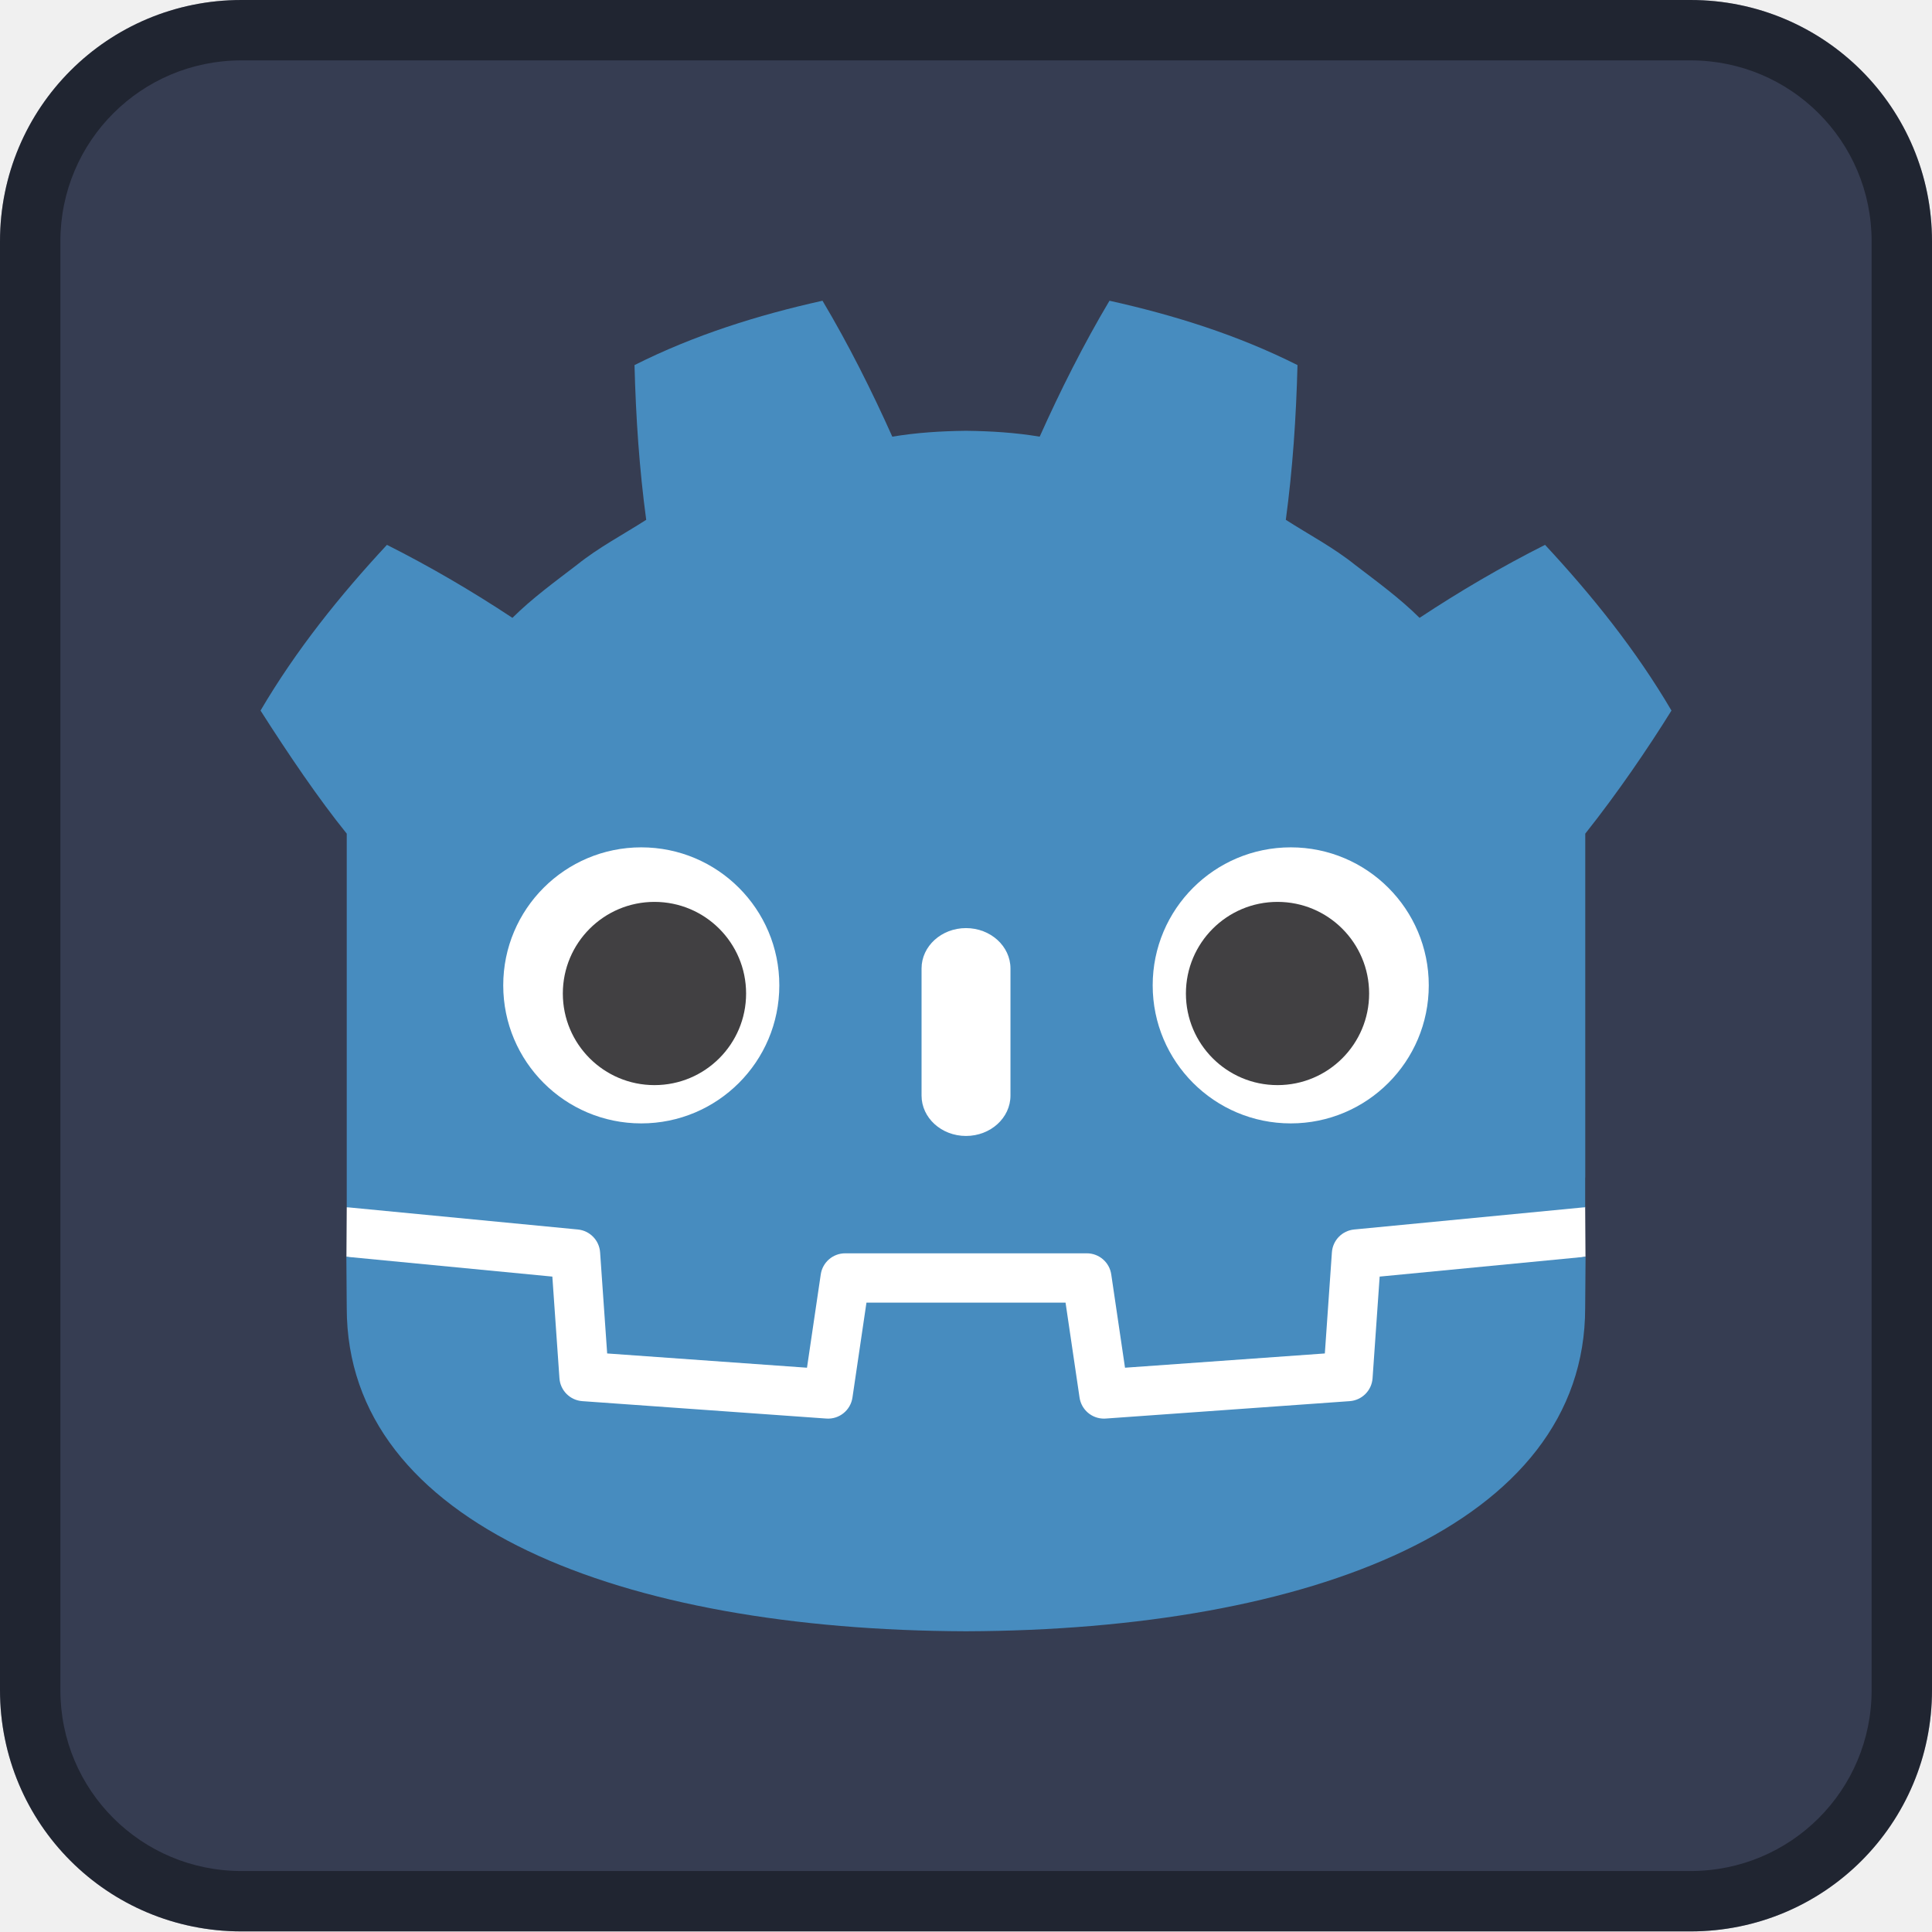
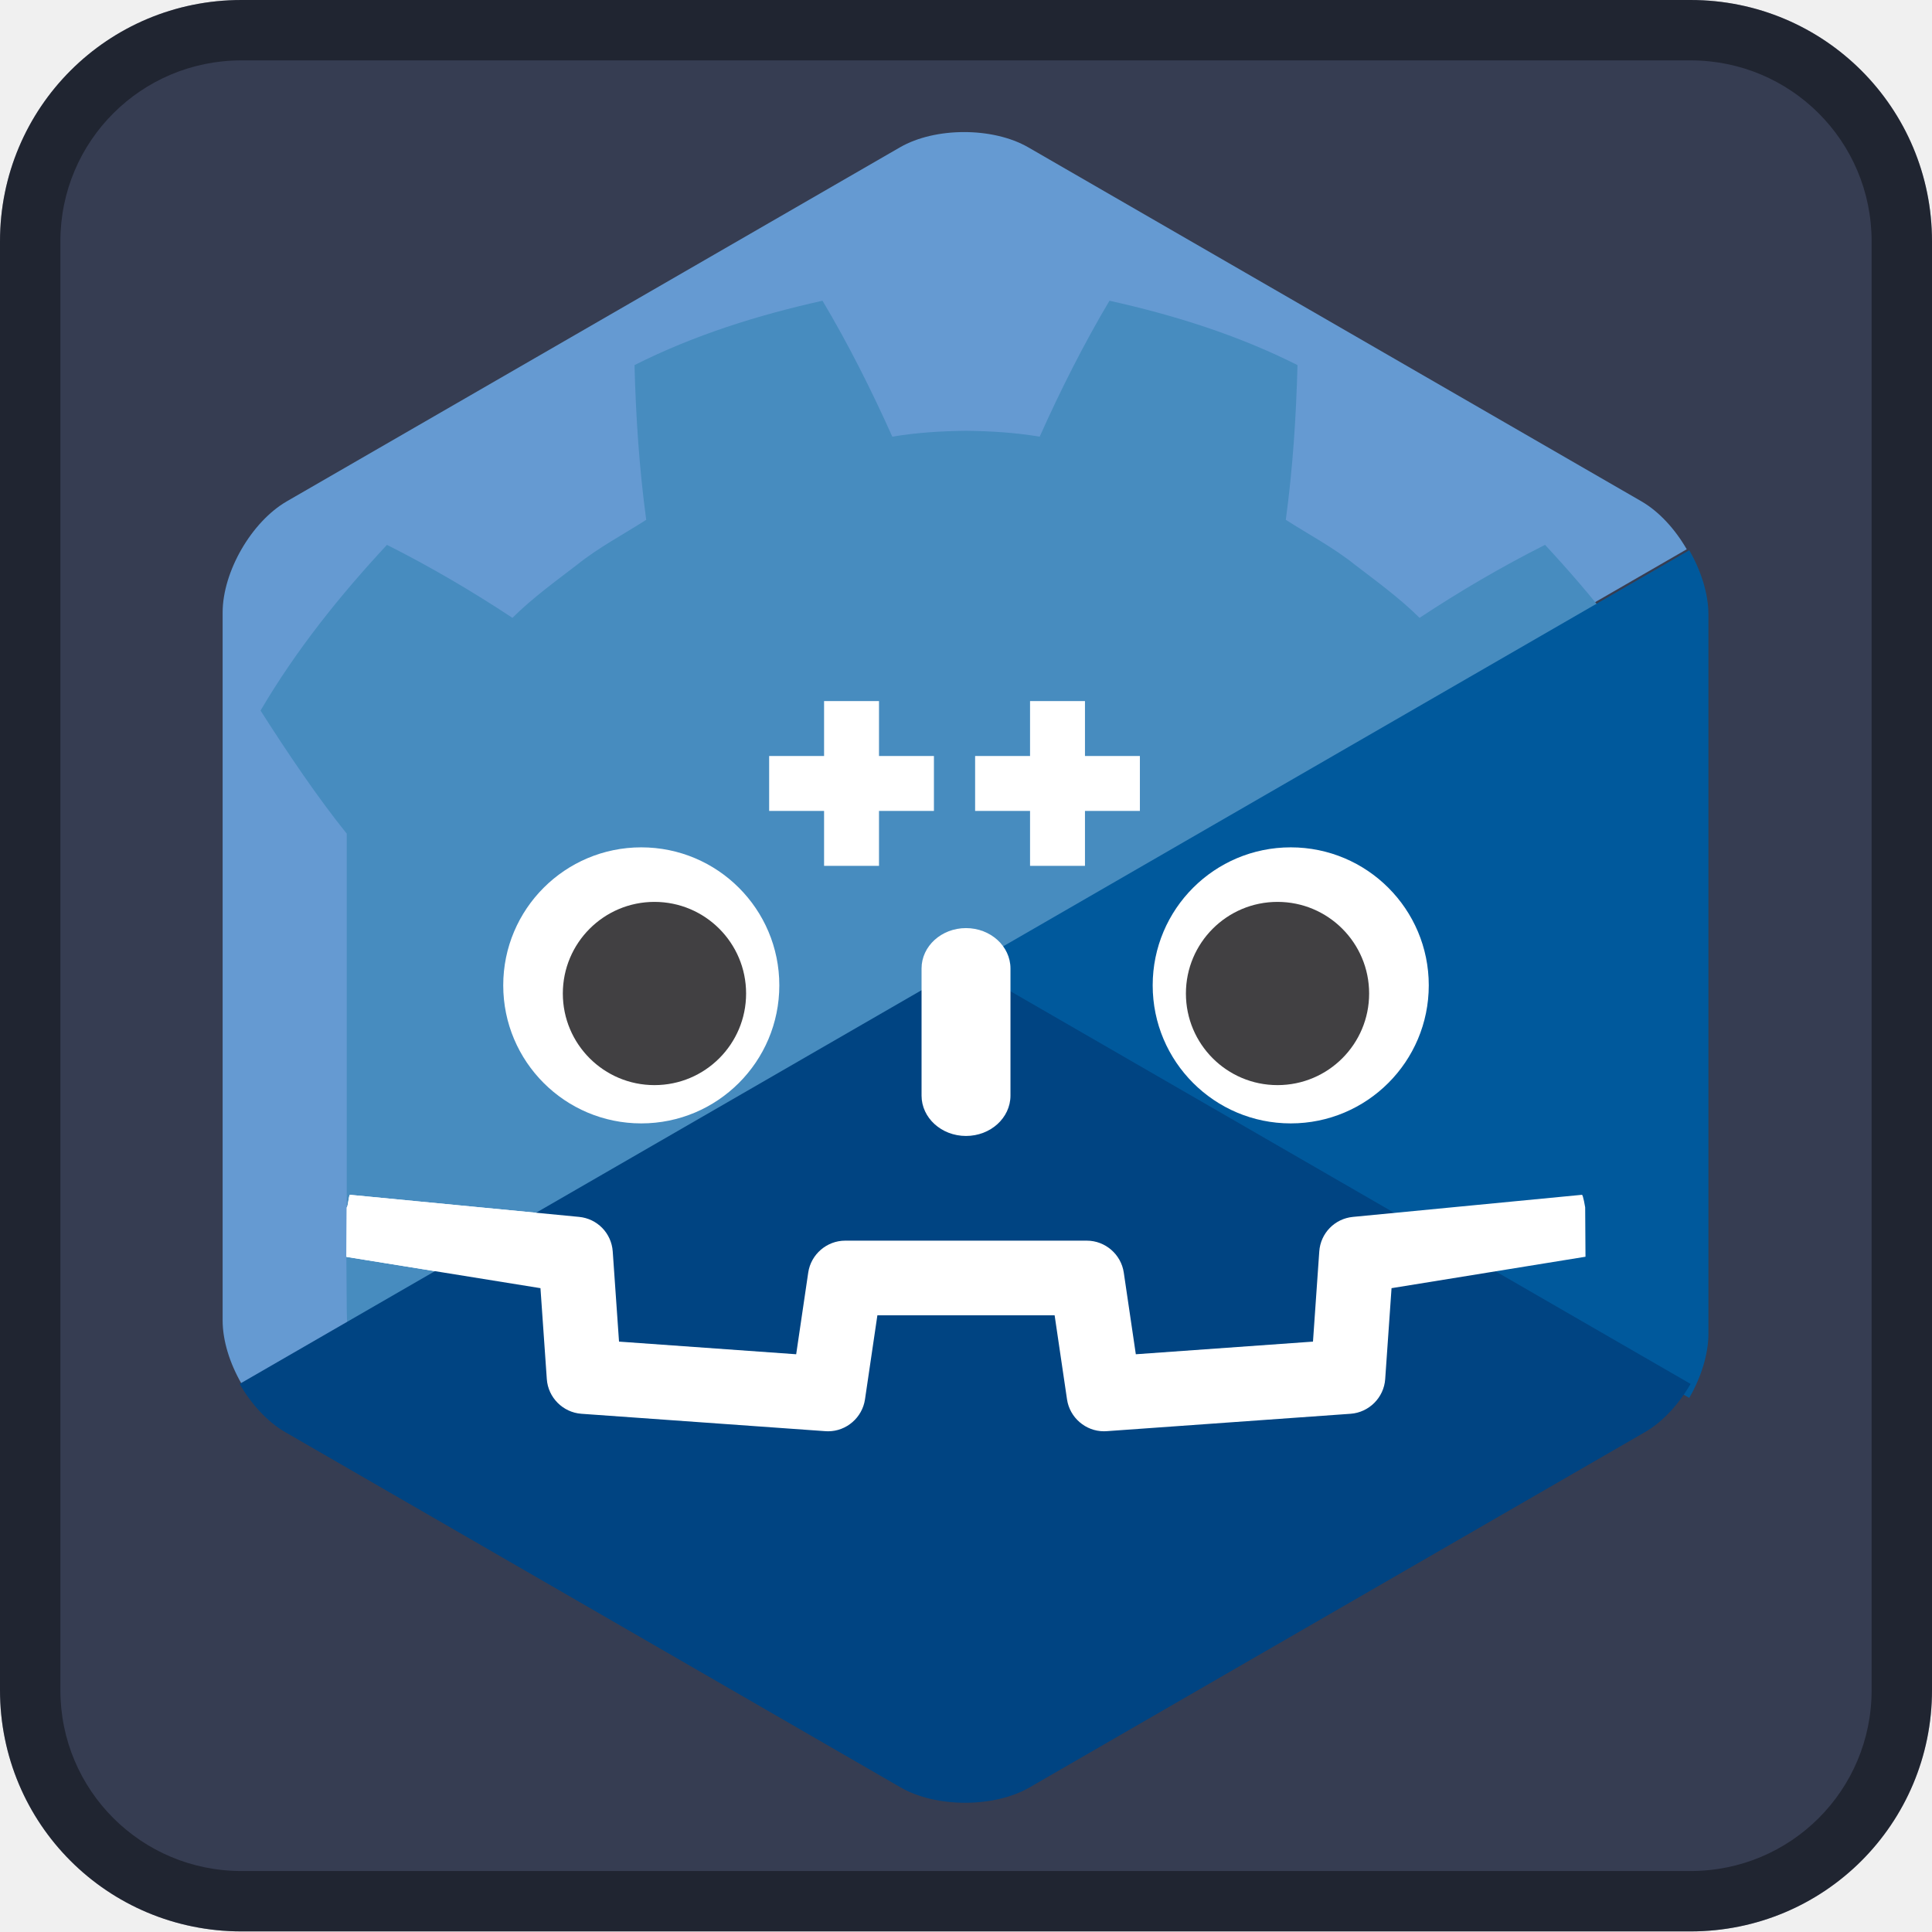
- <svg xmlns="http://www.w3.org/2000/svg" height="128" width="128">
-   <g transform="translate(32 32)">
-     <path d="m-16-32c-8.86 0-16 7.13-16 15.99v95.98c0 8.86 7.13 15.99 16 15.99h96c8.86 0 16-7.13 16-15.99v-95.98c0-8.85-7.14-15.99-16-15.99z" fill="#363d52" />
-     <path d="m-16-32c-8.86 0-16 7.13-16 15.99v95.98c0 8.86 7.13 15.99 16 15.99h96c8.86 0 16-7.13 16-15.99v-95.98c0-8.85-7.14-15.99-16-15.99zm0 4h96c6.64 0 12 5.35 12 11.99v95.98c0 6.64-5.35 11.99-12 11.99h-96c-6.64 0-12-5.35-12-11.99v-95.98c0-6.64 5.36-11.99 12-11.99z" fill-opacity=".4" />
+ <svg xmlns="http://www.w3.org/2000/svg" width="92.16pt" height="92.16pt" viewBox="0 0 92.16 92.16">
+   <defs />
+   <g id="group0" transform="matrix(0.72 0 0 0.72 23.04 23.04)" fill="none">
+     <path id="shape0" transform="translate(-32, -32)" fill="#363d52" stroke-opacity="0" stroke="#000000" stroke-width="0" stroke-linecap="square" stroke-linejoin="bevel" d="M16 7.10543e-15C7.14 7.10543e-15 0 7.13 0 15.99L0 111.97C0 120.83 7.13 127.96 16 127.96L112 127.96C120.86 127.96 128 120.83 128 111.97L128 15.99C128 7.14 120.86 0 112 0Z" />
+     <path id="shape1" transform="translate(-32, -32)" fill="#000000" fill-opacity="0.4" stroke-opacity="0" stroke="#000000" stroke-width="0" stroke-linecap="square" stroke-linejoin="bevel" d="M16 7.10543e-15C7.14 7.10543e-15 0 7.13 0 15.99L0 111.97C0 120.83 7.13 127.96 16 127.96L112 127.96C120.86 127.96 128 120.83 128 111.97L128 15.99C128 7.14 120.86 0 112 0ZM16 4L112 4C118.64 4 124 9.35 124 15.99L124 111.97C124 118.61 118.65 123.96 112 123.96L16 123.96C9.36 123.96 4 118.61 4 111.97L4 15.99C4 9.35 9.36 4 16 4Z" />
  </g>
-   <g stroke-width="9.927" transform="matrix(.1007308 0 0 .1007308 12.42592 2.256365)">
-     <path d="m0 0s-.325 1.994-.515 1.976l-36.182-3.491c-2.879-.278-5.115-2.574-5.317-5.459l-.994-14.247-27.992-1.997-1.904 12.912c-.424 2.872-2.932 5.037-5.835 5.037h-38.188c-2.902 0-5.41-2.165-5.834-5.037l-1.905-12.912-27.992 1.997-.994 14.247c-.202 2.886-2.438 5.182-5.317 5.46l-36.2 3.49c-.187.018-.324-1.978-.511-1.978l-.049-7.83 30.658-4.944 1.004-14.374c.203-2.91 2.551-5.263 5.463-5.472l38.551-2.75c.146-.01.29-.016.434-.016 2.897 0 5.401 2.166 5.825 5.038l1.959 13.286h28.005l1.959-13.286c.423-2.871 2.93-5.037 5.831-5.037.142 0 .284.005.423.015l38.556 2.75c2.911.209 5.26 2.562 5.463 5.472l1.003 14.374 30.645 4.966z" fill="#fff" transform="matrix(4.162611 0 0 -4.162611 919.2406 771.6719)" />
-     <path d="m0 0v-47.514-6.035-5.492c.108-.001.216-.005.323-.015l36.196-3.49c1.896-.183 3.382-1.709 3.514-3.609l1.116-15.978 31.574-2.253 2.175 14.747c.282 1.912 1.922 3.329 3.856 3.329h38.188c1.933 0 3.573-1.417 3.855-3.329l2.175-14.747 31.575 2.253 1.115 15.978c.133 1.9 1.618 3.425 3.514 3.609l36.182 3.49c.107.01.214.014.322.015v4.711l.015.005v54.325c5.097 6.416 9.923 13.494 13.621 19.449-5.651 9.62-12.575 18.217-19.976 26.182-6.864-3.455-13.531-7.369-19.828-11.534-3.151 3.132-6.7 5.694-10.186 8.372-3.425 2.751-7.285 4.768-10.946 7.118 1.09 8.117 1.629 16.108 1.846 24.448-9.446 4.754-19.519 7.906-29.708 10.17-4.068-6.837-7.788-14.241-11.028-21.479-3.842.642-7.702.88-11.567.926v.006c-.027 0-.052-.006-.075-.006-.024 0-.049.006-.073.006v-.006c-3.872-.046-7.729-.284-11.572-.926-3.238 7.238-6.956 14.642-11.03 21.479-10.184-2.264-20.258-5.416-29.703-10.17.216-8.34.755-16.331 1.848-24.448-3.668-2.35-7.523-4.367-10.949-7.118-3.481-2.678-7.036-5.24-10.188-8.372-6.297 4.165-12.962 8.079-19.828 11.534-7.401-7.965-14.321-16.562-19.974-26.182 4.443-6.974 9.208-13.983 13.621-19.449z" fill="#478cbf" transform="matrix(4.162611 0 0 -4.162611 104.6989 525.907)" />
-     <path d="m0 0-1.121-16.063c-.135-1.936-1.675-3.477-3.611-3.616l-38.555-2.751c-.094-.007-.188-.01-.281-.01-1.916 0-3.569 1.406-3.852 3.33l-2.211 14.994h-31.459l-2.211-14.994c-.297-2.018-2.101-3.469-4.133-3.32l-38.555 2.751c-1.936.139-3.476 1.68-3.611 3.616l-1.121 16.063-32.547 3.138c.015-3.498.06-7.33.06-8.093 0-34.374 43.605-50.896 97.781-51.086h.066.067c54.176.19 97.766 16.712 97.766 51.086 0 .777.047 4.593.063 8.093z" fill="#478cbf" transform="matrix(4.162611 0 0 -4.162611 784.0714 817.2428)" />
-     <path d="m0 0c0-12.052-9.765-21.815-21.813-21.815-12.042 0-21.81 9.763-21.81 21.815 0 12.044 9.768 21.802 21.81 21.802 12.048 0 21.813-9.758 21.813-21.802" fill="#fff" transform="matrix(4.162611 0 0 -4.162611 389.2148 625.671)" />
-     <path d="m0 0c0-7.994-6.479-14.473-14.479-14.473-7.996 0-14.479 6.479-14.479 14.473s6.483 14.479 14.479 14.479c8 0 14.479-6.485 14.479-14.479" fill="#414042" transform="matrix(4.162611 0 0 -4.162611 367.3669 631.0568)" />
-     <path d="m0 0c-3.878 0-7.021 2.858-7.021 6.381v20.081c0 3.52 3.143 6.381 7.021 6.381s7.028-2.861 7.028-6.381v-20.081c0-3.523-3.15-6.381-7.028-6.381" fill="#fff" transform="matrix(4.162611 0 0 -4.162611 511.9934 724.7395)" />
-     <path d="m0 0c0-12.052 9.765-21.815 21.815-21.815 12.041 0 21.808 9.763 21.808 21.815 0 12.044-9.767 21.802-21.808 21.802-12.05 0-21.815-9.758-21.815-21.802" fill="#fff" transform="matrix(4.162611 0 0 -4.162611 634.7871 625.671)" />
-     <path d="m0 0c0-7.994 6.477-14.473 14.471-14.473 8.002 0 14.479 6.479 14.479 14.473s-6.477 14.479-14.479 14.479c-7.994 0-14.471-6.485-14.471-14.479" fill="#414042" transform="matrix(4.162611 0 0 -4.162611 656.6406 631.0568)" />
+   <path id="shape2" transform="matrix(0.2311765 -1.17701540464848e-16 -2.17292551771013e-16 0.2311765 10.62 6.3)" fill="#659ad2" stroke-opacity="0" stroke="#000000" stroke-width="0" stroke-linecap="square" stroke-linejoin="bevel" d="M302.108 86.087C299.706 81.927 296.393 78.294 292.75 76.19L166.25 3.156C158.963 -1.052 147.037 -1.052 139.75 3.156L13.25 76.19C5.962 80.397 0 90.725 0 99.14L0 245.209C0 249.417 1.491 254.103 3.893 258.262L153 172.175Z" />
+   <path id="shape11" transform="matrix(0.3018982 0 0 -0.3018982 12.42792 65.24258)" fill="#478cbf" stroke-opacity="0" stroke="#000000" stroke-width="0" stroke-linecap="square" stroke-linejoin="bevel" d="M13.621 84.386L13.621 36.872L13.621 30.837L13.621 25.345C13.729 25.344 13.837 25.34 13.944 25.33L50.14 21.84C52.036 21.657 53.522 20.131 53.654 18.231L54.77 2.253L86.344 0L88.519 14.747C88.801 16.659 90.441 18.076 92.375 18.076L130.563 18.076C132.496 18.076 134.136 16.659 134.418 14.747L136.593 0L168.168 2.253L169.283 18.231C169.416 20.131 170.901 21.656 172.797 21.84L208.979 25.33C209.086 25.34 209.193 25.344 209.301 25.345L209.301 30.056L209.316 30.061L209.316 84.386C214.413 90.802 219.239 97.88 222.937 103.835C217.286 113.455 210.362 122.052 202.961 130.017C196.097 126.562 189.43 122.648 183.133 118.483C179.982 121.615 176.433 124.177 172.947 126.855C169.522 129.606 165.662 131.623 162.001 133.973C163.091 142.09 163.63 150.081 163.847 158.421C154.401 163.175 144.328 166.327 134.139 168.591C130.071 161.754 126.351 154.35 123.111 147.112C119.269 147.754 115.409 147.992 111.544 148.038L111.544 148.044C111.517 148.044 111.492 148.038 111.469 148.038C111.445 148.038 111.42 148.044 111.396 148.044L111.396 148.038C107.524 147.992 103.667 147.754 99.824 147.112C96.586 154.35 92.868 161.754 88.794 168.591C78.61 166.327 68.536 163.175 59.091 158.421C59.307 150.081 59.846 142.09 60.939 133.973C57.271 131.623 53.416 129.606 49.99 126.855C46.509 124.177 42.954 121.615 39.802 118.483C33.505 122.648 26.84 126.562 19.974 130.017C12.573 122.052 5.653 113.455 0 103.835C4.443 96.861 9.208 89.852 13.621 84.386Z" />
+   <path id="shape21" transform="matrix(0.3018982 0 0 -0.3018982 16.52204 77.81475)" fill="#478cbf" stroke-opacity="0" stroke="#000000" stroke-width="0" stroke-linecap="square" stroke-linejoin="bevel" d="M163.268 56.041L162.147 39.978C162.012 38.042 160.472 36.501 158.536 36.362L119.981 33.611C119.887 33.604 119.793 33.601 119.7 33.601C117.784 33.601 116.131 35.007 115.848 36.931L113.637 51.925L82.178 51.925L79.967 36.931C79.67 34.913 77.866 33.462 75.834 33.611L37.279 36.362C35.343 36.501 33.803 38.042 33.668 39.978L32.547 56.041L0 59.179C0.015 55.681 0.06 51.849 0.06 51.086C0.06 16.712 43.665 0.19 97.841 0L97.907 0L97.974 0C152.15 0.19 195.74 16.712 195.74 51.086C195.74 51.863 195.787 55.679 195.803 59.179Z" />
+   <path id="shape01" transform="matrix(0.3018982 0 0 -0.3018982 16.52542 68.27455)" fill="#ffffff" stroke-opacity="0" stroke="#000000" stroke-width="0" stroke-linecap="square" stroke-linejoin="bevel" d="M195.729 35.388C195.729 35.388 195.404 37.382 195.214 37.364L159.032 33.873C156.153 33.595 153.917 31.299 153.715 28.414L152.721 14.167L124.729 12.17L122.825 25.082C122.401 27.954 119.893 30.119 116.99 30.119L78.802 30.119C75.9 30.119 73.392 27.954 72.968 25.082L71.063 12.17L43.071 14.167L42.077 28.414C41.875 31.3 39.639 33.596 36.76 33.874L0.56 37.364C0.373 37.382 0.236 35.386 0.049 35.386L0 27.556L30.658 22.612L31.662 8.238C31.865 5.328 34.213 2.975 37.125 2.766L75.676 0.016C75.822 0.006 75.966 0 76.11 0C79.007 0 81.511 2.166 81.935 5.038L83.894 18.324L111.899 18.324L113.858 5.038C114.281 2.167 116.788 0.001 119.689 0.001C119.831 0.001 119.973 0.006 120.112 0.016L158.668 2.766C161.579 2.975 163.928 5.328 164.131 8.238L165.134 22.612L195.779 27.578Z" />
+   <path id="shape02" transform="matrix(0.2311765 0 0 0.2311765 45.5625 26.24652)" fill="#00599c" stroke-opacity="0" stroke="#000000" stroke-width="0" stroke-linecap="square" stroke-linejoin="bevel" d="M151.478 174.912C153.917 170.687 155.433 165.926 155.433 161.652L155.433 13.26C155.433 8.985 153.92 4.225 151.479 0L0 87.456Z" />
+   <path id="shape12" transform="matrix(0.2311765 0 0 0.2311765 11.42997 46.035)" fill="#004482" stroke-opacity="0" stroke="#000000" stroke-width="0" stroke-linecap="square" stroke-linejoin="bevel" d="M163.001 169.688L290.002 96.365C293.661 94.252 296.986 90.605 299.396 86.428L149.698 0L0 86.429C2.411 90.605 5.737 94.253 9.394 96.365L136.396 169.688C143.712 173.913 155.685 173.913 163.001 169.688Z" />
+   <path id="shape3" transform="matrix(0.3018982 0 0 -0.3018982 24.00522 53.58801)" fill="#ffffff" stroke-opacity="0" stroke="#000000" stroke-width="0" stroke-linecap="square" stroke-linejoin="bevel" d="M43.623 21.815C43.623 9.763 33.858 0 21.81 0C9.768 0 0 9.763 0 21.815C0 33.859 9.768 43.617 21.81 43.617C33.858 43.617 43.623 33.859 43.623 21.815" />
+   <path id="shape4" transform="matrix(0.3018982 0 0 -0.3018982 26.848 51.76208)" fill="#414042" stroke-opacity="0" stroke="#000000" stroke-width="0" stroke-linecap="square" stroke-linejoin="bevel" d="M28.958 14.473C28.958 6.479 22.479 0 14.479 0C6.483 0 0 6.479 0 14.473C0 22.467 6.483 28.952 14.479 28.952C22.479 28.952 28.958 22.467 28.958 14.473" />
+   <path id="shape5" transform="matrix(0.3018982 0 0 -0.3018982 43.95995 54.18716)" fill="#ffffff" stroke-opacity="0" stroke="#000000" stroke-width="0" stroke-linecap="square" stroke-linejoin="bevel" d="M7.021 0C3.143 0 0 2.858 0 6.381L0 26.462C0 29.982 3.143 32.843 7.021 32.843C10.899 32.843 14.049 29.982 14.049 26.462L14.049 6.381C14.049 2.858 10.899 3.55271e-15 7.021 3.55271e-15" />
+   <path id="shape6" transform="matrix(0.3018982 0 0 -0.3018982 54.98533 53.58801)" fill="#ffffff" stroke-opacity="0" stroke="#000000" stroke-width="0" stroke-linecap="square" stroke-linejoin="bevel" d="M0 21.815C0 9.763 9.765 0 21.815 0C33.856 0 43.623 9.763 43.623 21.815C43.623 33.859 33.856 43.617 21.815 43.617C9.765 43.617 3.55271e-15 33.859 3.55271e-15 21.815" />
+   <path id="shape7" transform="matrix(0.3018982 0 0 -0.3018982 56.57028 51.76208)" fill="#414042" stroke-opacity="0" stroke="#000000" stroke-width="0" stroke-linecap="square" stroke-linejoin="bevel" d="M0 14.473C0 6.479 6.477 0 14.471 0C22.473 0 28.95 6.479 28.95 14.473C28.95 22.467 22.473 28.952 14.471 28.952C6.477 28.952 0 22.467 0 14.473" />
+   <path id="shape03" transform="matrix(0.3018982 0 0 -0.3018982 16.52542 68.27455)" fill="#ffffff" stroke-opacity="0" stroke="#000000" stroke-width="0" stroke-linecap="square" stroke-linejoin="bevel" d="M195.729 35.388C195.729 35.388 195.404 37.382 195.214 37.364L159.032 33.873C156.153 33.595 153.917 31.299 153.715 28.414L152.721 14.167L124.729 12.17L122.825 25.082C122.401 27.954 119.893 30.119 116.99 30.119L78.802 30.119C75.9 30.119 73.392 27.954 72.968 25.082L71.063 12.17L43.071 14.167L42.077 28.414C41.875 31.3 39.639 33.596 36.76 33.874L0.56 37.364C0.373 37.382 0.236 35.386 0.049 35.386L0 27.556L30.658 22.612L31.662 8.238C31.865 5.328 34.213 2.975 37.125 2.766L75.676 0.016C75.822 0.006 75.966 0 76.11 0C79.007 0 81.511 2.166 81.935 5.038L83.894 18.324L111.899 18.324L113.858 5.038C114.281 2.167 116.788 0.001 119.689 0.001C119.831 0.001 119.973 0.006 120.112 0.016L158.668 2.766C161.579 2.975 163.928 5.328 164.131 8.238L165.134 22.612L195.779 27.578Z" />
+   <g id="group1" transform="matrix(0.2311765 0 0 0.2311765 -14.4 -2.43)" fill="none">
+     <path id="shape13" transform="translate(221, 155.175)" fill="#ffffff" stroke-opacity="0" stroke="#000000" stroke-width="0" stroke-linecap="square" stroke-linejoin="bevel" d="M34 11.333L22.666 11.333L22.666 0L11.334 0L11.334 11.333L0 11.333L0 22.666L11.334 22.666L11.334 34L22.666 34L22.666 22.666L34 22.666Z" />
+   </g>
+   <g id="group2" transform="matrix(0.2311765 0 0 0.2311765 -14.4 -2.43)" fill="none">
+     <path id="shape22" transform="translate(263.5, 155.175)" fill="#ffffff" stroke-opacity="0" stroke="#000000" stroke-width="0" stroke-linecap="square" stroke-linejoin="bevel" d="M34 11.333L22.666 11.333L22.666 0L11.334 0L11.334 11.333L0 11.333L0 22.666L11.334 22.666L11.334 34L22.666 34L22.666 22.666L34 22.666Z" />
  </g>
</svg>
